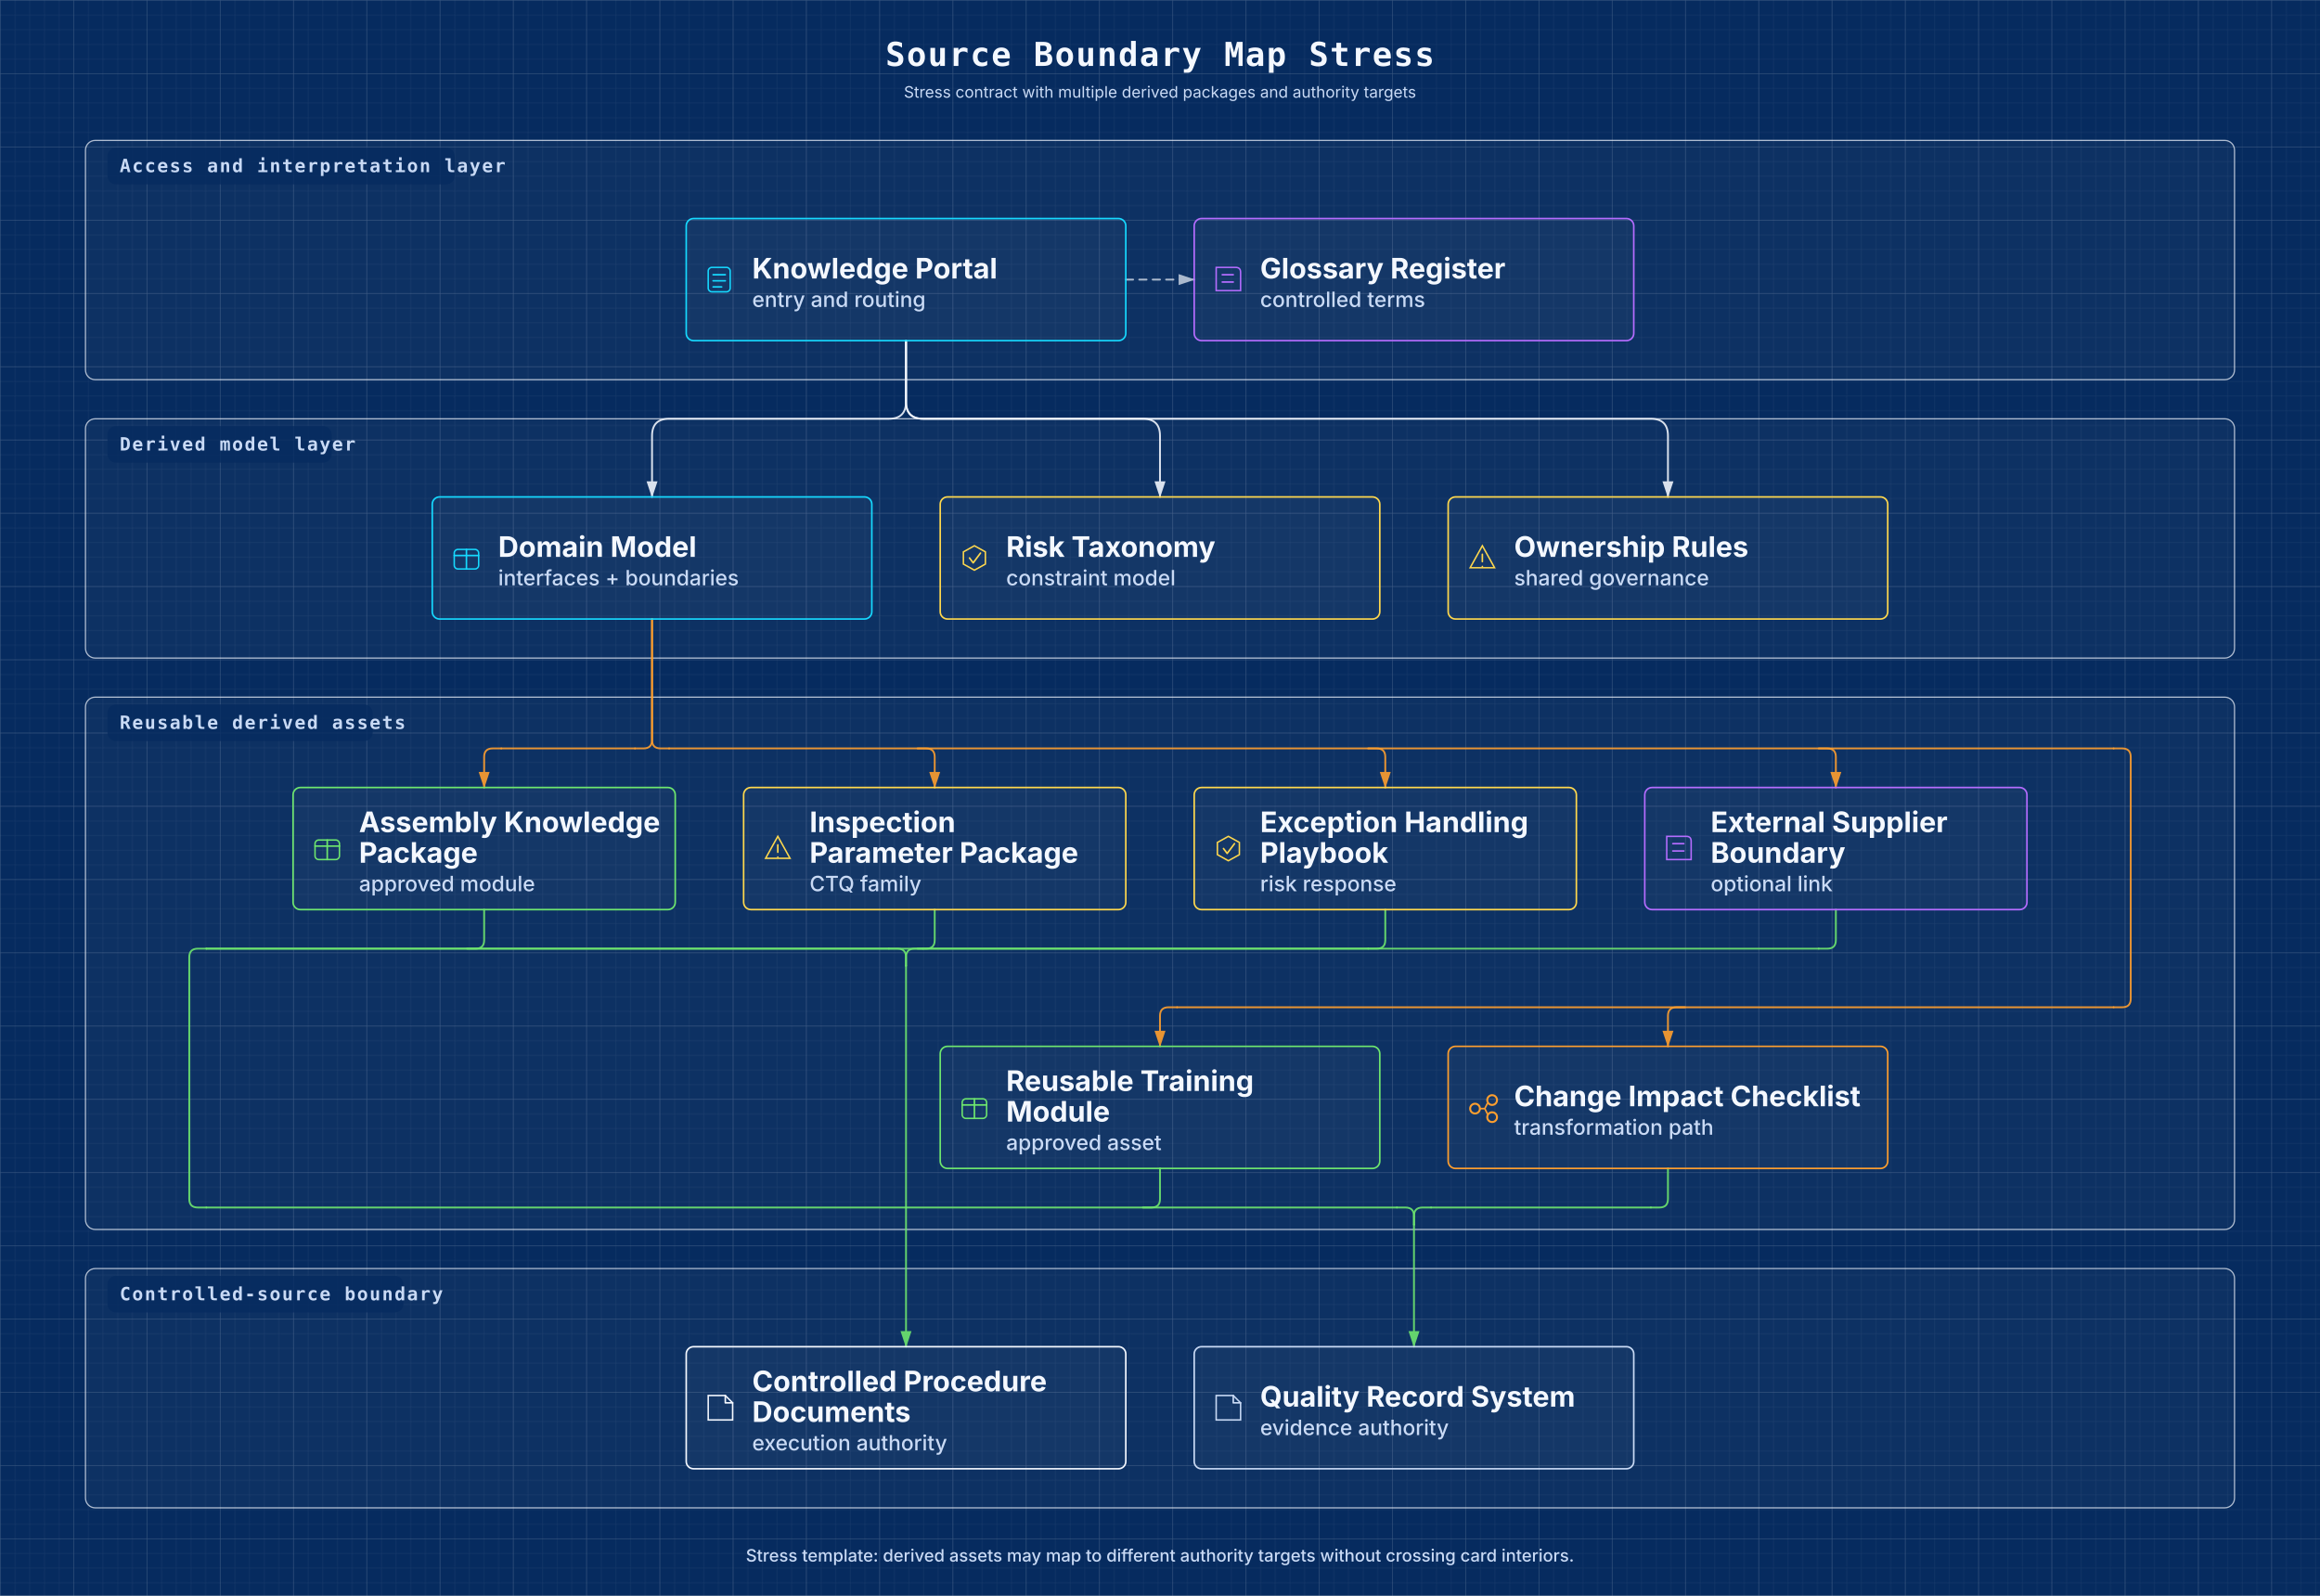
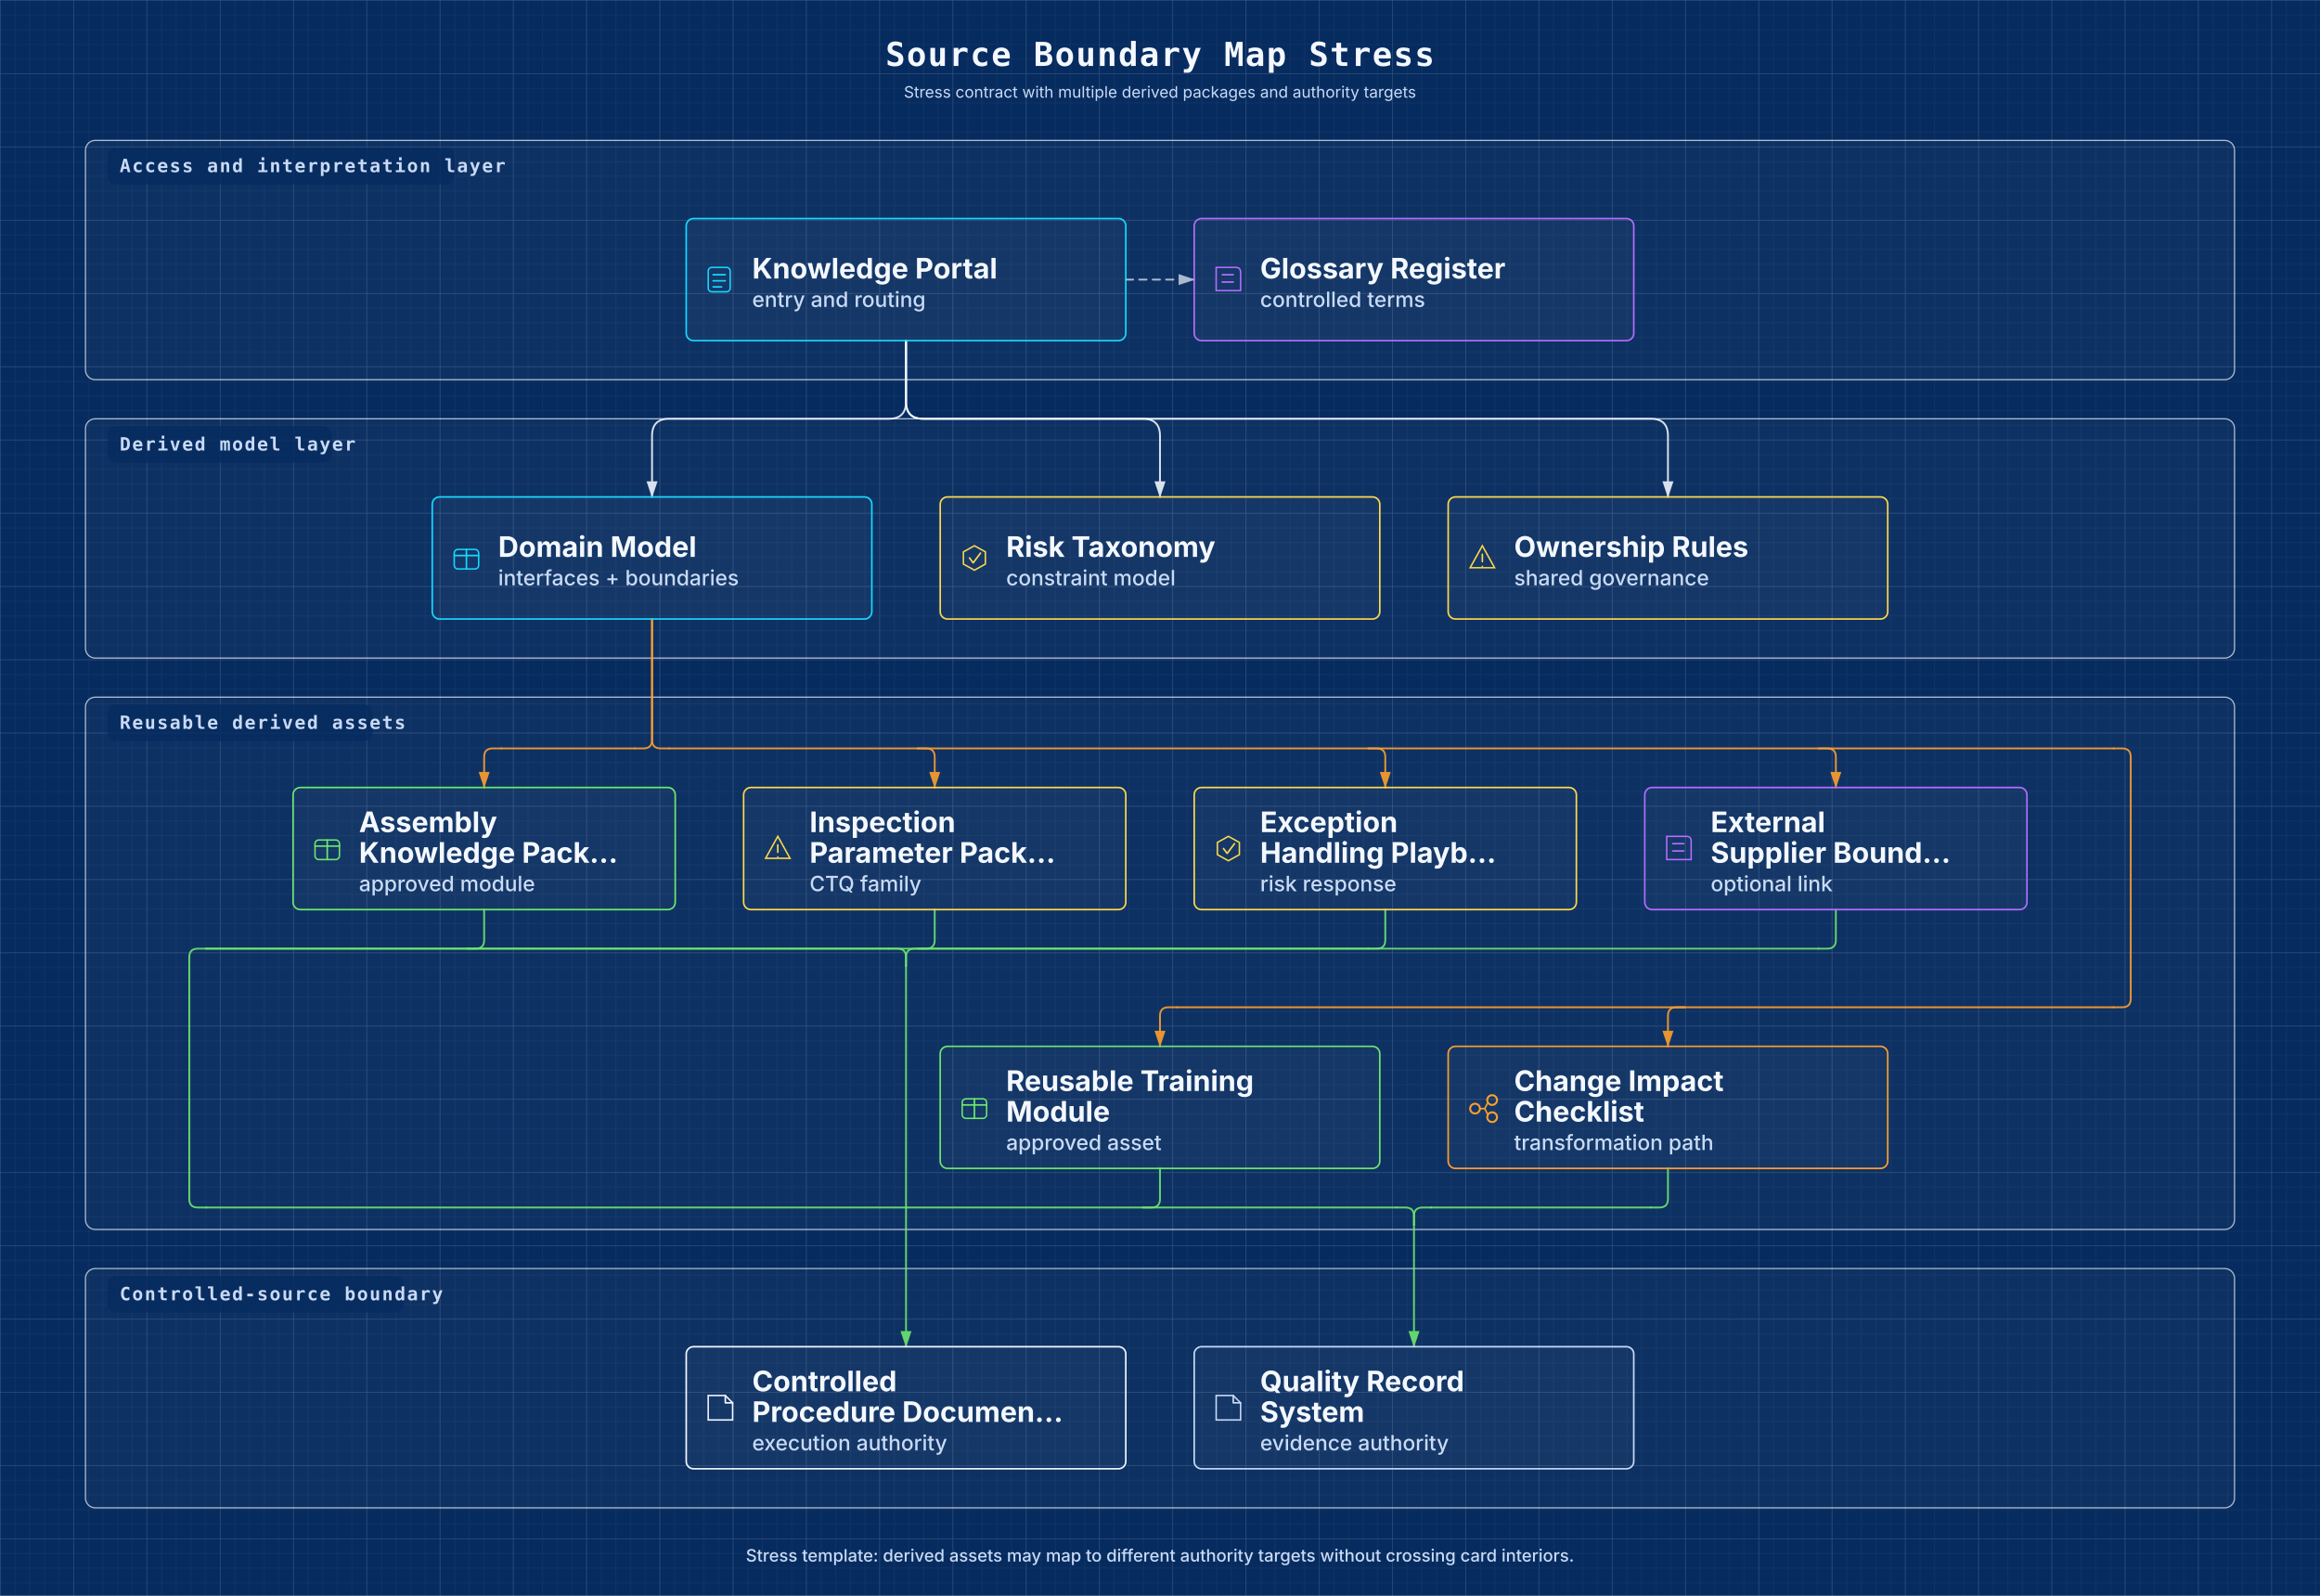
<svg xmlns="http://www.w3.org/2000/svg" width="1900" height="1307" viewBox="0 0 1900 1307" role="img" aria-label="Source Boundary Map Stress" data-style="accent-blueprint" data-diagram-type="source_boundary_map">
  <defs>
    <pattern id="blueprint-grid-small" width="12" height="12" patternUnits="userSpaceOnUse">
      <path d="M 12 0 H 0 V 12" fill="none" stroke="#FFFFFF" stroke-opacity="0.08" stroke-width="0.7" />
    </pattern>
    <pattern id="blueprint-grid" width="60" height="60" patternUnits="userSpaceOnUse">
      <rect width="60" height="60" fill="url(#blueprint-grid-small)" />
      <path d="M 60 0 H 0 V 60" fill="none" stroke="#FFFFFF" stroke-opacity="0.14" stroke-width="1" />
    </pattern>
    <marker id="arrow" markerWidth="10" markerHeight="10" refX="8.5" refY="3" orient="auto" markerUnits="strokeWidth">
      <path d="M0,0 L0,6 L9,3 z" fill="context-stroke" />
    </marker>
    <marker id="arrow-fanout" markerWidth="10" markerHeight="10" refX="8.5" refY="3" orient="auto" markerUnits="strokeWidth">
      <path d="M0,0 L0,6 L9,3 z" fill="context-stroke" />
    </marker>
    <marker id="arrow-fanin" markerWidth="10" markerHeight="10" refX="8.5" refY="3" orient="auto" markerUnits="strokeWidth">
      <path d="M0,0 L0,6 L9,3 z" fill="context-stroke" />
    </marker>
    <style>
    [data-style="accent-blueprint"] .title{font:700 27px IBM Plex Mono,JetBrains Mono,Consolas,monospace;fill:#F4F8FF;letter-spacing:.04em;text-transform:uppercase}
    [data-style="accent-blueprint"] .subtitle{font:400 13px IBM Plex Sans,Inter,Roboto Condensed,DIN,Segoe UI,Aptos,Arial,sans-serif;fill:#C9DAF5}
    [data-style="accent-blueprint"] .group-label{font:700 15px IBM Plex Mono,JetBrains Mono,Consolas,monospace;fill:#C9DAF5;letter-spacing:.08em;text-transform:uppercase}
    [data-style="accent-blueprint"] .card-title{font:700 17px IBM Plex Sans,Inter,Roboto Condensed,DIN,Segoe UI,Aptos,Arial,sans-serif;fill:#F4F8FF}
    [data-style="accent-blueprint"] .card-sub{font:500 13px IBM Plex Sans,Inter,Roboto Condensed,DIN,Segoe UI,Aptos,Arial,sans-serif;fill:#C9DAF5}
    [data-style="accent-blueprint"] .edge{fill:none;stroke:#F4F8FF;stroke-width:1.5;stroke-linecap:round;stroke-linejoin:round;opacity:0.88}
    [data-style="accent-blueprint"] .fanout{stroke:#FF9F2E;opacity:0.9}
    [data-style="accent-blueprint"] .fanin{stroke:#6EE66E;opacity:0.9}
    [data-style="accent-blueprint"] .route-shared{marker-end:none}
    [data-style="accent-blueprint"] .edge-dashed{stroke-dasharray:6 5;opacity:0.68}
    [data-style="accent-blueprint"] .note{font:500 14px IBM Plex Sans,Inter,Roboto Condensed,DIN,Segoe UI,Aptos,Arial,sans-serif;fill:#C9DAF5}
    [data-style="accent-blueprint"] .mono{font-family:IBM Plex Mono,JetBrains Mono,Consolas,monospace}
    [data-style="accent-blueprint"] .table-header{font:700 15.5px IBM Plex Mono,JetBrains Mono,Consolas,monospace;fill:#F4F8FF;letter-spacing:.08em;text-transform:uppercase}
    [data-style="accent-blueprint"] .table-cell{font:500 17px IBM Plex Sans,Inter,Roboto Condensed,DIN,Segoe UI,Aptos,Arial,sans-serif;fill:#F4F8FF}
    [data-style="accent-blueprint"] .table-cell-secondary{font:500 17px IBM Plex Sans,Inter,Roboto Condensed,DIN,Segoe UI,Aptos,Arial,sans-serif;fill:#C9DAF5}
    [data-style="accent-blueprint"] .info-panel-title{font:700 15px IBM Plex Mono,JetBrains Mono,Consolas,monospace;fill:#F4F8FF;letter-spacing:.08em;text-transform:uppercase}
    [data-style="accent-blueprint"] .info-panel-item{font:500 14px IBM Plex Sans,Inter,Roboto Condensed,DIN,Segoe UI,Aptos,Arial,sans-serif;fill:#C9DAF5}
    [data-style="accent-blueprint"] .tree-level-label{font:700 15px IBM Plex Mono,JetBrains Mono,Consolas,monospace;fill:#C9DAF5;letter-spacing:.08em;text-transform:uppercase}
    [data-style="accent-blueprint"] .hub-label{font:700 15px IBM Plex Mono,JetBrains Mono,Consolas,monospace;fill:#C9DAF5;letter-spacing:.08em;text-transform:uppercase}
    [data-style="accent-blueprint"] .icon-line{fill:none;stroke-width:1.3;stroke-linecap:round;stroke-linejoin:round}
  </style>
  </defs>
  <rect x="0" y="0" width="1900" height="1307" rx="0" fill="#062B5F" />
  <rect x="0" y="0" width="1900" height="1307" rx="0" fill="url(#blueprint-grid)" opacity="1" />
  <text x="950.0" y="54" text-anchor="middle" class="title">Source Boundary Map Stress</text>
-   <text x="950.0" y="80" text-anchor="middle" class="subtitle">Stress contract with multiple derived packages and authority targets</text>
+   <text x="950.0" y="80.0" text-anchor="middle" class="subtitle">Stress contract with multiple derived packages and authority targets</text>
  <rect x="70" y="115" width="1760" height="196" class="group-panel" rx="8" fill="#FFFFFF" fill-opacity="0.03" stroke="#F4F8FF" stroke-opacity="0.7" stroke-width="1" />
  <rect x="70" y="343" width="1760" height="196" class="group-panel" rx="8" fill="#FFFFFF" fill-opacity="0.03" stroke="#F4F8FF" stroke-opacity="0.7" stroke-width="1" />
  <rect x="70" y="571" width="1760" height="436" class="group-panel" rx="8" fill="#FFFFFF" fill-opacity="0.03" stroke="#F4F8FF" stroke-opacity="0.7" stroke-width="1" />
  <rect x="70" y="1039" width="1760" height="196" class="group-panel" rx="8" fill="#FFFFFF" fill-opacity="0.03" stroke="#F4F8FF" stroke-opacity="0.7" stroke-width="1" />
  <path d="M 534.0 507.0 L 534.0 606.0 Q 534.0 613.0 527.0 613.0 L 520.0 613.0" class="edge fanout route-shared branch" />
  <path d="M 534.0 507.0 L 534.0 606.0 Q 534.0 613.0 541.0 613.0 L 548.0 613.0" class="edge fanout route-shared branch" />
  <path d="M 1731.0 613.0 L 1738.0 613.0 Q 1745.0 613.0 1745.0 620.0 L 1745.0 818.0 Q 1745.0 825.0 1738.0 825.0 L 1731.0 825.0" class="edge fanout route-shared trunk" />
  <path d="M 410.5 613.0 L 520.0 613.0" class="edge fanout route-shared bus" />
  <path d="M 548.0 613.0 L 1731.0 613.0" class="edge fanout route-shared bus" />
  <path d="M 410.5 613.0 L 403.5 613.0 Q 396.5 613.0 396.5 620.0 L 396.5 645.0" class="edge fanout terminal" marker-end="url(#arrow-fanout)" />
  <path d="M 751.5 613.0 L 758.5 613.0 Q 765.5 613.0 765.5 620.0 L 765.5 645.0" class="edge fanout terminal" marker-end="url(#arrow-fanout)" />
  <path d="M 1120.5 613.0 L 1127.5 613.0 Q 1134.5 613.0 1134.5 620.0 L 1134.5 645.0" class="edge fanout terminal" marker-end="url(#arrow-fanout)" />
  <path d="M 1489.5 613.0 L 1496.5 613.0 Q 1503.5 613.0 1503.5 620.0 L 1503.5 645.0" class="edge fanout terminal" marker-end="url(#arrow-fanout)" />
  <path d="M 964.0 825.0 L 1731.0 825.0" class="edge fanout route-shared bus" />
  <path d="M 964.0 825.0 L 957.0 825.0 Q 950.0 825.0 950.0 832.0 L 950.0 857.0" class="edge fanout terminal" marker-end="url(#arrow-fanout)" />
  <path d="M 1380.0 825.0 L 1373.0 825.0 Q 1366.0 825.0 1366.0 832.0 L 1366.0 857.0" class="edge fanout terminal" marker-end="url(#arrow-fanout)" />
  <path d="M 396.5 745.0 L 396.5 770.0 Q 396.5 777.0 389.5 777.0 L 382.5 777.0" class="edge fanin route-shared branch" />
  <path d="M 765.5 745.0 L 765.5 770.0 Q 765.5 777.0 758.5 777.0 L 751.5 777.0" class="edge fanin route-shared branch" />
  <path d="M 1503.5 745.0 L 1503.5 770.0 Q 1503.5 777.0 1496.5 777.0 L 1489.5 777.0" class="edge fanin route-shared branch" />
  <path d="M 169.0 777.0 L 728.0 777.0" class="edge fanin route-shared bus" />
  <path d="M 756.0 777.0 L 1489.5 777.0" class="edge fanin route-shared bus" />
  <path d="M 728.0 777.0 L 735.0 777.0 Q 742.0 777.0 742.0 784.0 L 742.0 791.0" class="edge fanin route-shared merge" />
  <path d="M 756.0 777.0 L 749.0 777.0 Q 742.0 777.0 742.0 784.0 L 742.0 791.0" class="edge fanin route-shared merge" />
  <path d="M 742.0 791.0 L 742.0 1103.0" class="edge fanin terminal" marker-end="url(#arrow-fanin)" />
  <path d="M 169.0 777.0 L 162.0 777.0 Q 155.0 777.0 155.0 784.0 L 155.0 982.0 Q 155.0 989.0 162.0 989.0 L 169.0 989.0" class="edge fanin route-shared trunk" />
  <path d="M 1134.5 745.0 L 1134.5 770.0 Q 1134.5 777.0 1127.5 777.0 L 1120.5 777.0" class="edge fanin route-shared branch" />
  <path d="M 169.0 777.0 L 1120.5 777.0" class="edge fanin route-shared bus" />
  <path d="M 950.0 957.0 L 950.0 982.0 Q 950.0 989.0 943.0 989.0 L 936.0 989.0" class="edge fanin route-shared branch" />
  <path d="M 1366.0 957.0 L 1366.0 982.0 Q 1366.0 989.0 1359.0 989.0 L 1352.0 989.0" class="edge fanin route-shared branch" />
  <path d="M 169.0 989.0 L 1144.0 989.0" class="edge fanin route-shared bus" />
  <path d="M 1172.0 989.0 L 1352.0 989.0" class="edge fanin route-shared bus" />
  <path d="M 1144.0 989.0 L 1151.0 989.0 Q 1158.0 989.0 1158.0 996.0 L 1158.0 1003.0" class="edge fanin route-shared merge" />
  <path d="M 1172.0 989.0 L 1165.0 989.0 Q 1158.0 989.0 1158.0 996.0 L 1158.0 1003.0" class="edge fanin route-shared merge" />
  <path d="M 1158.0 1003.0 L 1158.0 1103.0" class="edge fanin terminal" marker-end="url(#arrow-fanin)" />
  <path d="M 922.0 229.0 L 978.0 229.0" class="edge edge-dashed" marker-end="url(#arrow)" />
  <path d="M 742.0 279 L 742.0 329.0 Q 742.0 343.0 728.0 343.0 L 548.0 343.0 Q 534.0 343.0 534.0 357.0 L 534.0 407" class="edge" marker-end="url(#arrow)" />
  <path d="M 742.0 279 L 742.0 329.0 Q 742.0 343.0 756.0 343.0 L 936.0 343.0 Q 950.0 343.0 950.0 357.0 L 950.0 407" class="edge" marker-end="url(#arrow)" />
  <path d="M 742.0 279 L 742.0 329.0 Q 742.0 343.0 756.0 343.0 L 1352.0 343.0 Q 1366.0 343.0 1366.0 357.0 L 1366.0 407" class="edge" marker-end="url(#arrow)" />
  <g class="group-label-wrap">
    <rect x="88" y="121" width="284.4" height="30" rx="7" fill="#062B5F" fill-opacity="0.78" />
    <text x="98" y="141" class="group-label">Access and interpretation layer</text>
  </g>
  <g class="group-label-wrap">
    <rect x="88" y="349" width="183.6" height="30" rx="7" fill="#062B5F" fill-opacity="0.78" />
    <text x="98" y="369" class="group-label">Derived model layer</text>
  </g>
  <g class="group-label-wrap">
    <rect x="88" y="577" width="217.2" height="30" rx="7" fill="#062B5F" fill-opacity="0.78" />
    <text x="98" y="597" class="group-label">Reusable derived assets</text>
  </g>
  <g class="group-label-wrap">
    <rect x="88" y="1045" width="242.4" height="30" rx="7" fill="#062B5F" fill-opacity="0.78" />
    <text x="98" y="1065" class="group-label">Controlled-source boundary</text>
  </g>
  <g id="node-portal" class="card node-card">
    <rect x="562.0" y="179" width="360" height="100" rx="6" fill="#FFFFFF" fill-opacity="0.03" stroke="#16D9FF" stroke-width="1.3" />
    <rect x="580.0" y="219.0" width="18" height="20" rx="3" fill="none" stroke="#16D9FF" stroke-width="1.2" />
    <path d="M584.0,225.0 H594.0 M584.0,230.0 H594.0 M584.0,235.0 H591.0" class="icon-line" stroke="#16D9FF" />
    <text x="616.0" y="228.087" text-anchor="start" class="card-title" style="font-size:23.2px">Knowledge Portal</text>
    <text x="616.0" y="251.405" text-anchor="start" class="card-sub" style="font-size:17.3px">entry and routing</text>
  </g>
  <g id="node-glossary" class="card node-card">
    <rect x="978.0" y="179" width="360" height="100" rx="6" fill="#FFFFFF" fill-opacity="0.03" stroke="#B56CFF" stroke-width="1.3" />
    <path d="M996.0,219.0 H1012.0 Q1016.0,219.0 1016.0,223.0 V238.0 H996.0 Z" fill="none" stroke="#B56CFF" stroke-width="1.2" />
    <path d="M1001.0,225.0 H1010.0 M1001.0,231.0 H1010.0" class="icon-line" stroke="#B56CFF" />
    <text x="1032.0" y="228.087" text-anchor="start" class="card-title" style="font-size:23.2px">Glossary Register</text>
    <text x="1032.0" y="251.405" text-anchor="start" class="card-sub" style="font-size:17.3px">controlled terms</text>
  </g>
  <g id="node-domain_model" class="card node-card">
    <rect x="354.0" y="407" width="360" height="100" rx="6" fill="#FFFFFF" fill-opacity="0.03" stroke="#16D9FF" stroke-width="1.3" />
    <rect x="372.0" y="450.0" width="20" height="16" rx="3" fill="none" stroke="#16D9FF" stroke-width="1.2" />
    <path d="M372.0,455.0 H392.0 M382.0,450.0 V466.0" class="icon-line" stroke="#16D9FF" />
    <text x="408.0" y="456.087" text-anchor="start" class="card-title" style="font-size:23.2px">Domain Model</text>
    <text x="408.0" y="479.405" text-anchor="start" class="card-sub" style="font-size:17.3px">interfaces + boundaries</text>
  </g>
  <g id="node-risk_taxonomy" class="card node-card">
    <rect x="770.0" y="407" width="360" height="100" rx="6" fill="#FFFFFF" fill-opacity="0.03" stroke="#FFD84D" stroke-width="1.3" />
    <path d="M798.0,447.0 L807.0,452.0 V462.0 L798.0,467.0 L789.0,462.0 V452.0 Z" fill="none" stroke="#FFD84D" stroke-width="1.2" />
    <path d="M794.0,457.0 L797.0,461.0 L803.0,453.0" class="icon-line" stroke="#FFD84D" />
    <text x="824.0" y="456.087" text-anchor="start" class="card-title" style="font-size:23.2px">Risk Taxonomy</text>
    <text x="824.0" y="479.405" text-anchor="start" class="card-sub" style="font-size:17.3px">constraint model</text>
  </g>
  <g id="node-ownership_rules" class="card node-card">
    <rect x="1186.0" y="407" width="360" height="100" rx="6" fill="#FFFFFF" fill-opacity="0.03" stroke="#FFD84D" stroke-width="1.3" />
    <path d="M1214.0,447.0 L1224.0,465.0 H1204.0 Z" fill="none" stroke="#FFD84D" stroke-width="1.2" />
    <path d="M1214.0,454.0 V460.0 M1214.0,464.0 V464.0" class="icon-line" stroke="#FFD84D" />
    <text x="1240.0" y="456.087" text-anchor="start" class="card-title" style="font-size:23.2px">Ownership Rules</text>
    <text x="1240.0" y="479.405" text-anchor="start" class="card-sub" style="font-size:17.3px">shared governance</text>
  </g>
  <g id="node-asset_a" class="card node-card">
    <rect x="240.0" y="645" width="313.0" height="100" rx="6" fill="#FFFFFF" fill-opacity="0.03" stroke="#6EE66E" stroke-width="1.3" />
    <rect x="258.0" y="688.0" width="20" height="16" rx="3" fill="none" stroke="#6EE66E" stroke-width="1.2" />
    <path d="M258.0,693.0 H278.0 M268.0,688.0 V704.0" class="icon-line" stroke="#6EE66E" />
-     <text x="294.0" y="681.549" text-anchor="start" class="card-title" style="font-size:23.2px">Assembly Knowledge</text>
-     <text x="294.0" y="706.626" text-anchor="start" class="card-title" style="font-size:23.2px">Package</text>
+     <text x="294.0" y="681.549" text-anchor="start" class="card-title" style="font-size:23.2px">Assembly</text>
+     <text x="294.0" y="706.626" text-anchor="start" class="card-title" style="font-size:23.2px">Knowledge Pack...</text>
    <text x="294.0" y="729.943" text-anchor="start" class="card-sub" style="font-size:17.3px">approved module</text>
  </g>
  <g id="node-asset_b" class="card node-card">
    <rect x="609.0" y="645" width="313.0" height="100" rx="6" fill="#FFFFFF" fill-opacity="0.03" stroke="#FFD84D" stroke-width="1.3" />
    <path d="M637.0,685.0 L647.0,703.0 H627.0 Z" fill="none" stroke="#FFD84D" stroke-width="1.2" />
    <path d="M637.0,692.0 V698.0 M637.0,702.0 V702.0" class="icon-line" stroke="#FFD84D" />
    <text x="663.0" y="681.549" text-anchor="start" class="card-title" style="font-size:23.2px">Inspection</text>
-     <text x="663.0" y="706.626" text-anchor="start" class="card-title" style="font-size:23.2px">Parameter Package</text>
+     <text x="663.0" y="706.626" text-anchor="start" class="card-title" style="font-size:23.2px">Parameter Pack...</text>
    <text x="663.0" y="729.943" text-anchor="start" class="card-sub" style="font-size:17.3px">CTQ family</text>
  </g>
  <g id="node-asset_c" class="card node-card">
    <rect x="978.0" y="645" width="313.0" height="100" rx="6" fill="#FFFFFF" fill-opacity="0.03" stroke="#FFD84D" stroke-width="1.3" />
    <path d="M1006.0,685.0 L1015.0,690.0 V700.0 L1006.0,705.0 L997.0,700.0 V690.0 Z" fill="none" stroke="#FFD84D" stroke-width="1.2" />
    <path d="M1002.0,695.0 L1005.0,699.0 L1011.0,691.0" class="icon-line" stroke="#FFD84D" />
-     <text x="1032.0" y="681.549" text-anchor="start" class="card-title" style="font-size:23.2px">Exception Handling</text>
-     <text x="1032.0" y="706.626" text-anchor="start" class="card-title" style="font-size:23.2px">Playbook</text>
+     <text x="1032.0" y="681.549" text-anchor="start" class="card-title" style="font-size:23.2px">Exception</text>
+     <text x="1032.0" y="706.626" text-anchor="start" class="card-title" style="font-size:23.2px">Handling Playb...</text>
    <text x="1032.0" y="729.943" text-anchor="start" class="card-sub" style="font-size:17.3px">risk response</text>
  </g>
  <g id="node-asset_d" class="card node-card">
    <rect x="1347.0" y="645" width="313.0" height="100" rx="6" fill="#FFFFFF" fill-opacity="0.03" stroke="#B56CFF" stroke-width="1.3" />
    <path d="M1365.0,685.0 H1381.0 Q1385.0,685.0 1385.0,689.0 V704.0 H1365.0 Z" fill="none" stroke="#B56CFF" stroke-width="1.2" />
    <path d="M1370.0,691.0 H1379.0 M1370.0,697.0 H1379.0" class="icon-line" stroke="#B56CFF" />
-     <text x="1401.0" y="681.549" text-anchor="start" class="card-title" style="font-size:23.2px">External Supplier</text>
-     <text x="1401.0" y="706.626" text-anchor="start" class="card-title" style="font-size:23.2px">Boundary</text>
+     <text x="1401.0" y="681.549" text-anchor="start" class="card-title" style="font-size:23.2px">External</text>
+     <text x="1401.0" y="706.626" text-anchor="start" class="card-title" style="font-size:23.2px">Supplier Bound...</text>
    <text x="1401.0" y="729.943" text-anchor="start" class="card-sub" style="font-size:17.3px">optional link</text>
  </g>
  <g id="node-asset_e" class="card node-card">
    <rect x="770.0" y="857" width="360" height="100" rx="6" fill="#FFFFFF" fill-opacity="0.03" stroke="#6EE66E" stroke-width="1.3" />
    <rect x="788.0" y="900.0" width="20" height="16" rx="3" fill="none" stroke="#6EE66E" stroke-width="1.2" />
    <path d="M788.0,905.0 H808.0 M798.0,900.0 V916.0" class="icon-line" stroke="#6EE66E" />
    <text x="824.0" y="893.549" text-anchor="start" class="card-title" style="font-size:23.2px">Reusable Training</text>
    <text x="824.0" y="918.626" text-anchor="start" class="card-title" style="font-size:23.2px">Module</text>
    <text x="824.0" y="941.943" text-anchor="start" class="card-sub" style="font-size:17.3px">approved asset</text>
  </g>
  <g id="node-asset_f" class="card node-card">
    <rect x="1186.0" y="857" width="360" height="100" rx="6" fill="#FFFFFF" fill-opacity="0.03" stroke="#FF9F2E" stroke-width="1.3" />
    <circle cx="1208.0" cy="908.0" r="4" fill="none" stroke="#FF9F2E" stroke-width="1.6" />
    <circle cx="1222.0" cy="901.0" r="4" fill="none" stroke="#FF9F2E" stroke-width="1.6" />
    <circle cx="1222.0" cy="915.0" r="4" fill="none" stroke="#FF9F2E" stroke-width="1.6" />
    <path d="M1212.0,908.0 H1216.0 M1218.0,904.0 L1216.0,908.0 L1218.0,912.0" class="icon-line" stroke="#FF9F2E" />
-     <text x="1240.0" y="906.087" text-anchor="start" class="card-title" style="font-size:23.2px">Change Impact Checklist</text>
-     <text x="1240.0" y="929.405" text-anchor="start" class="card-sub" style="font-size:17.3px">transformation path</text>
+     <text x="1240.0" y="893.549" text-anchor="start" class="card-title" style="font-size:23.2px">Change Impact</text>
+     <text x="1240.0" y="918.626" text-anchor="start" class="card-title" style="font-size:23.2px">Checklist</text>
+     <text x="1240.0" y="941.943" text-anchor="start" class="card-sub" style="font-size:17.3px">transformation path</text>
  </g>
  <g id="node-controlled_docs" class="card node-card">
    <rect x="562.0" y="1103" width="360" height="100" rx="6" fill="#FFFFFF" fill-opacity="0.03" stroke="#F4F8FF" stroke-width="1.3" />
    <path d="M580.0,1143.0 H594.0 L600.0,1149.0 V1163.0 H580.0 Z" fill="none" stroke="#F4F8FF" stroke-width="1.2" />
    <path d="M594.0,1143.0 V1149.0 H600.0" class="icon-line" stroke="#F4F8FF" />
-     <text x="616.0" y="1139.549" text-anchor="start" class="card-title" style="font-size:23.2px">Controlled Procedure</text>
-     <text x="616.0" y="1164.626" text-anchor="start" class="card-title" style="font-size:23.2px">Documents</text>
+     <text x="616.0" y="1139.549" text-anchor="start" class="card-title" style="font-size:23.2px">Controlled</text>
+     <text x="616.0" y="1164.626" text-anchor="start" class="card-title" style="font-size:23.2px">Procedure Documen...</text>
    <text x="616.0" y="1187.943" text-anchor="start" class="card-sub" style="font-size:17.3px">execution authority</text>
  </g>
  <g id="node-record_system" class="card node-card">
    <rect x="978.0" y="1103" width="360" height="100" rx="6" fill="#FFFFFF" fill-opacity="0.03" stroke="#C9DAF5" stroke-width="1.3" />
    <path d="M996.0,1143.0 H1010.0 L1016.0,1149.0 V1163.0 H996.0 Z" fill="none" stroke="#C9DAF5" stroke-width="1.2" />
    <path d="M1010.0,1143.0 V1149.0 H1016.0" class="icon-line" stroke="#C9DAF5" />
-     <text x="1032.0" y="1152.087" text-anchor="start" class="card-title" style="font-size:23.2px">Quality Record System</text>
-     <text x="1032.0" y="1175.405" text-anchor="start" class="card-sub" style="font-size:17.3px">evidence authority</text>
+     <text x="1032.0" y="1139.549" text-anchor="start" class="card-title" style="font-size:23.2px">Quality Record</text>
+     <text x="1032.0" y="1164.626" text-anchor="start" class="card-title" style="font-size:23.2px">System</text>
+     <text x="1032.0" y="1187.943" text-anchor="start" class="card-sub" style="font-size:17.3px">evidence authority</text>
  </g>
  <text x="950.0" y="1279" text-anchor="middle" class="note">Stress template: derived assets may map to different authority targets without crossing card interiors.</text>
</svg>
